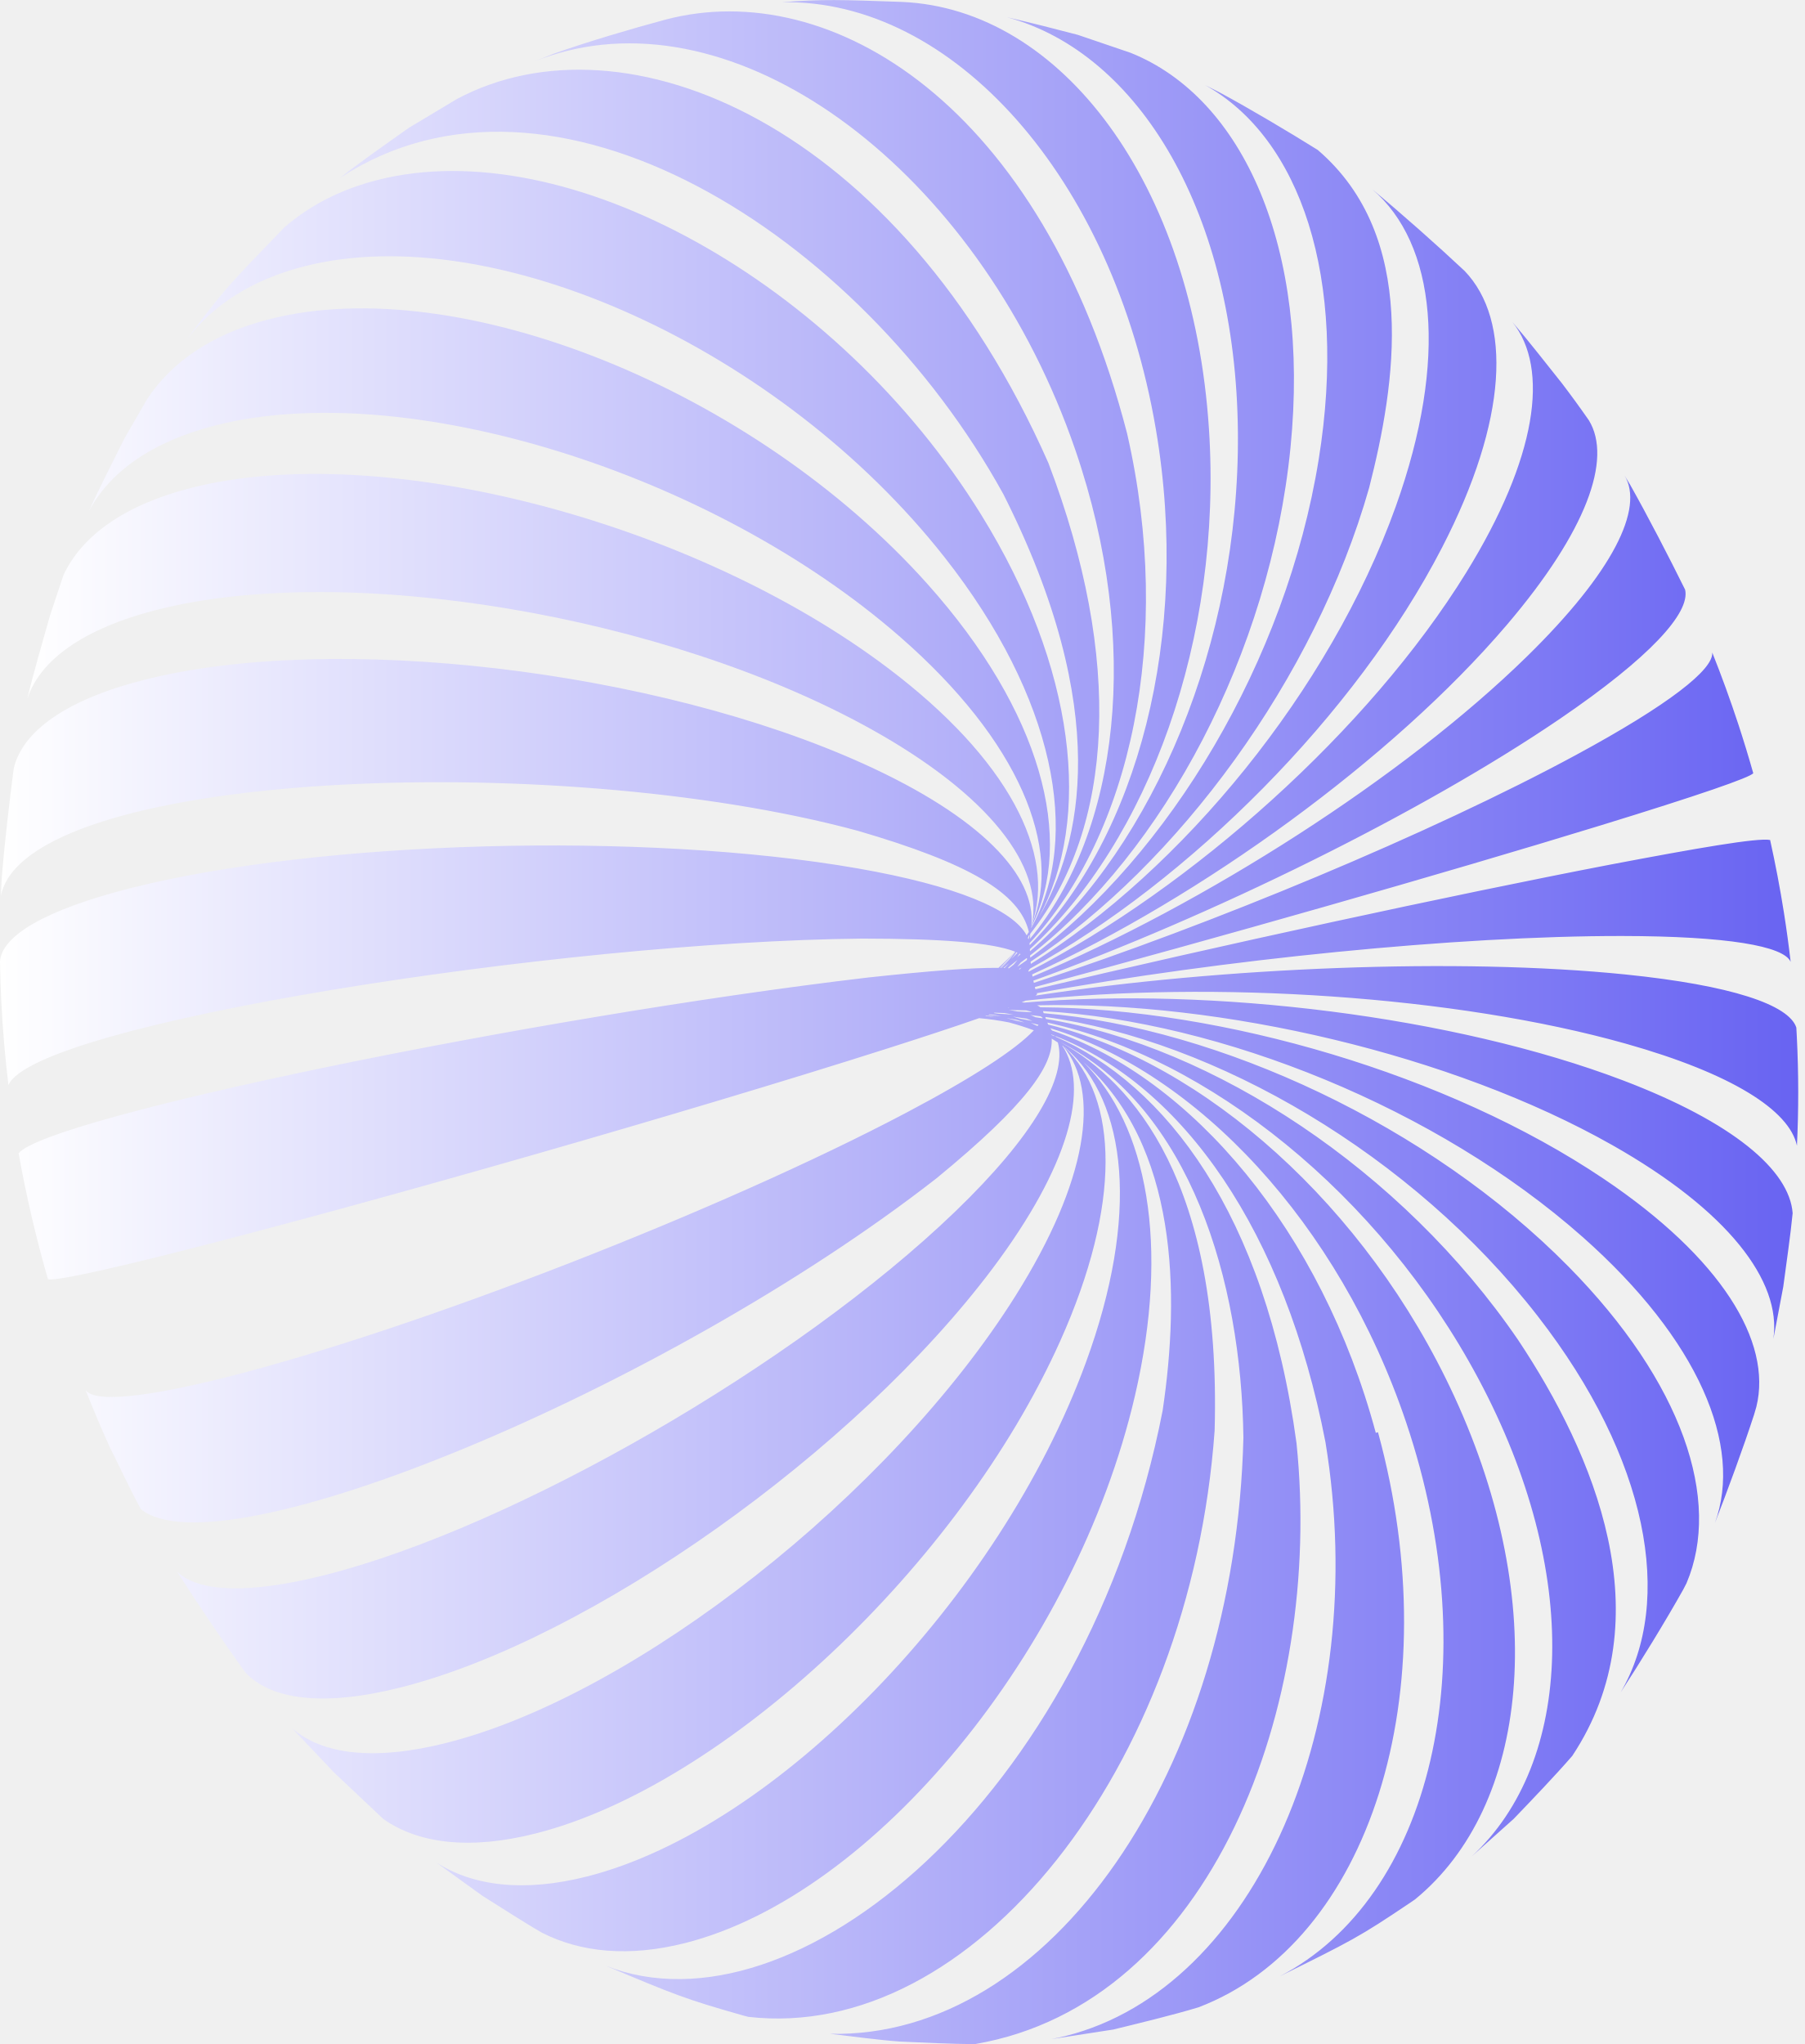
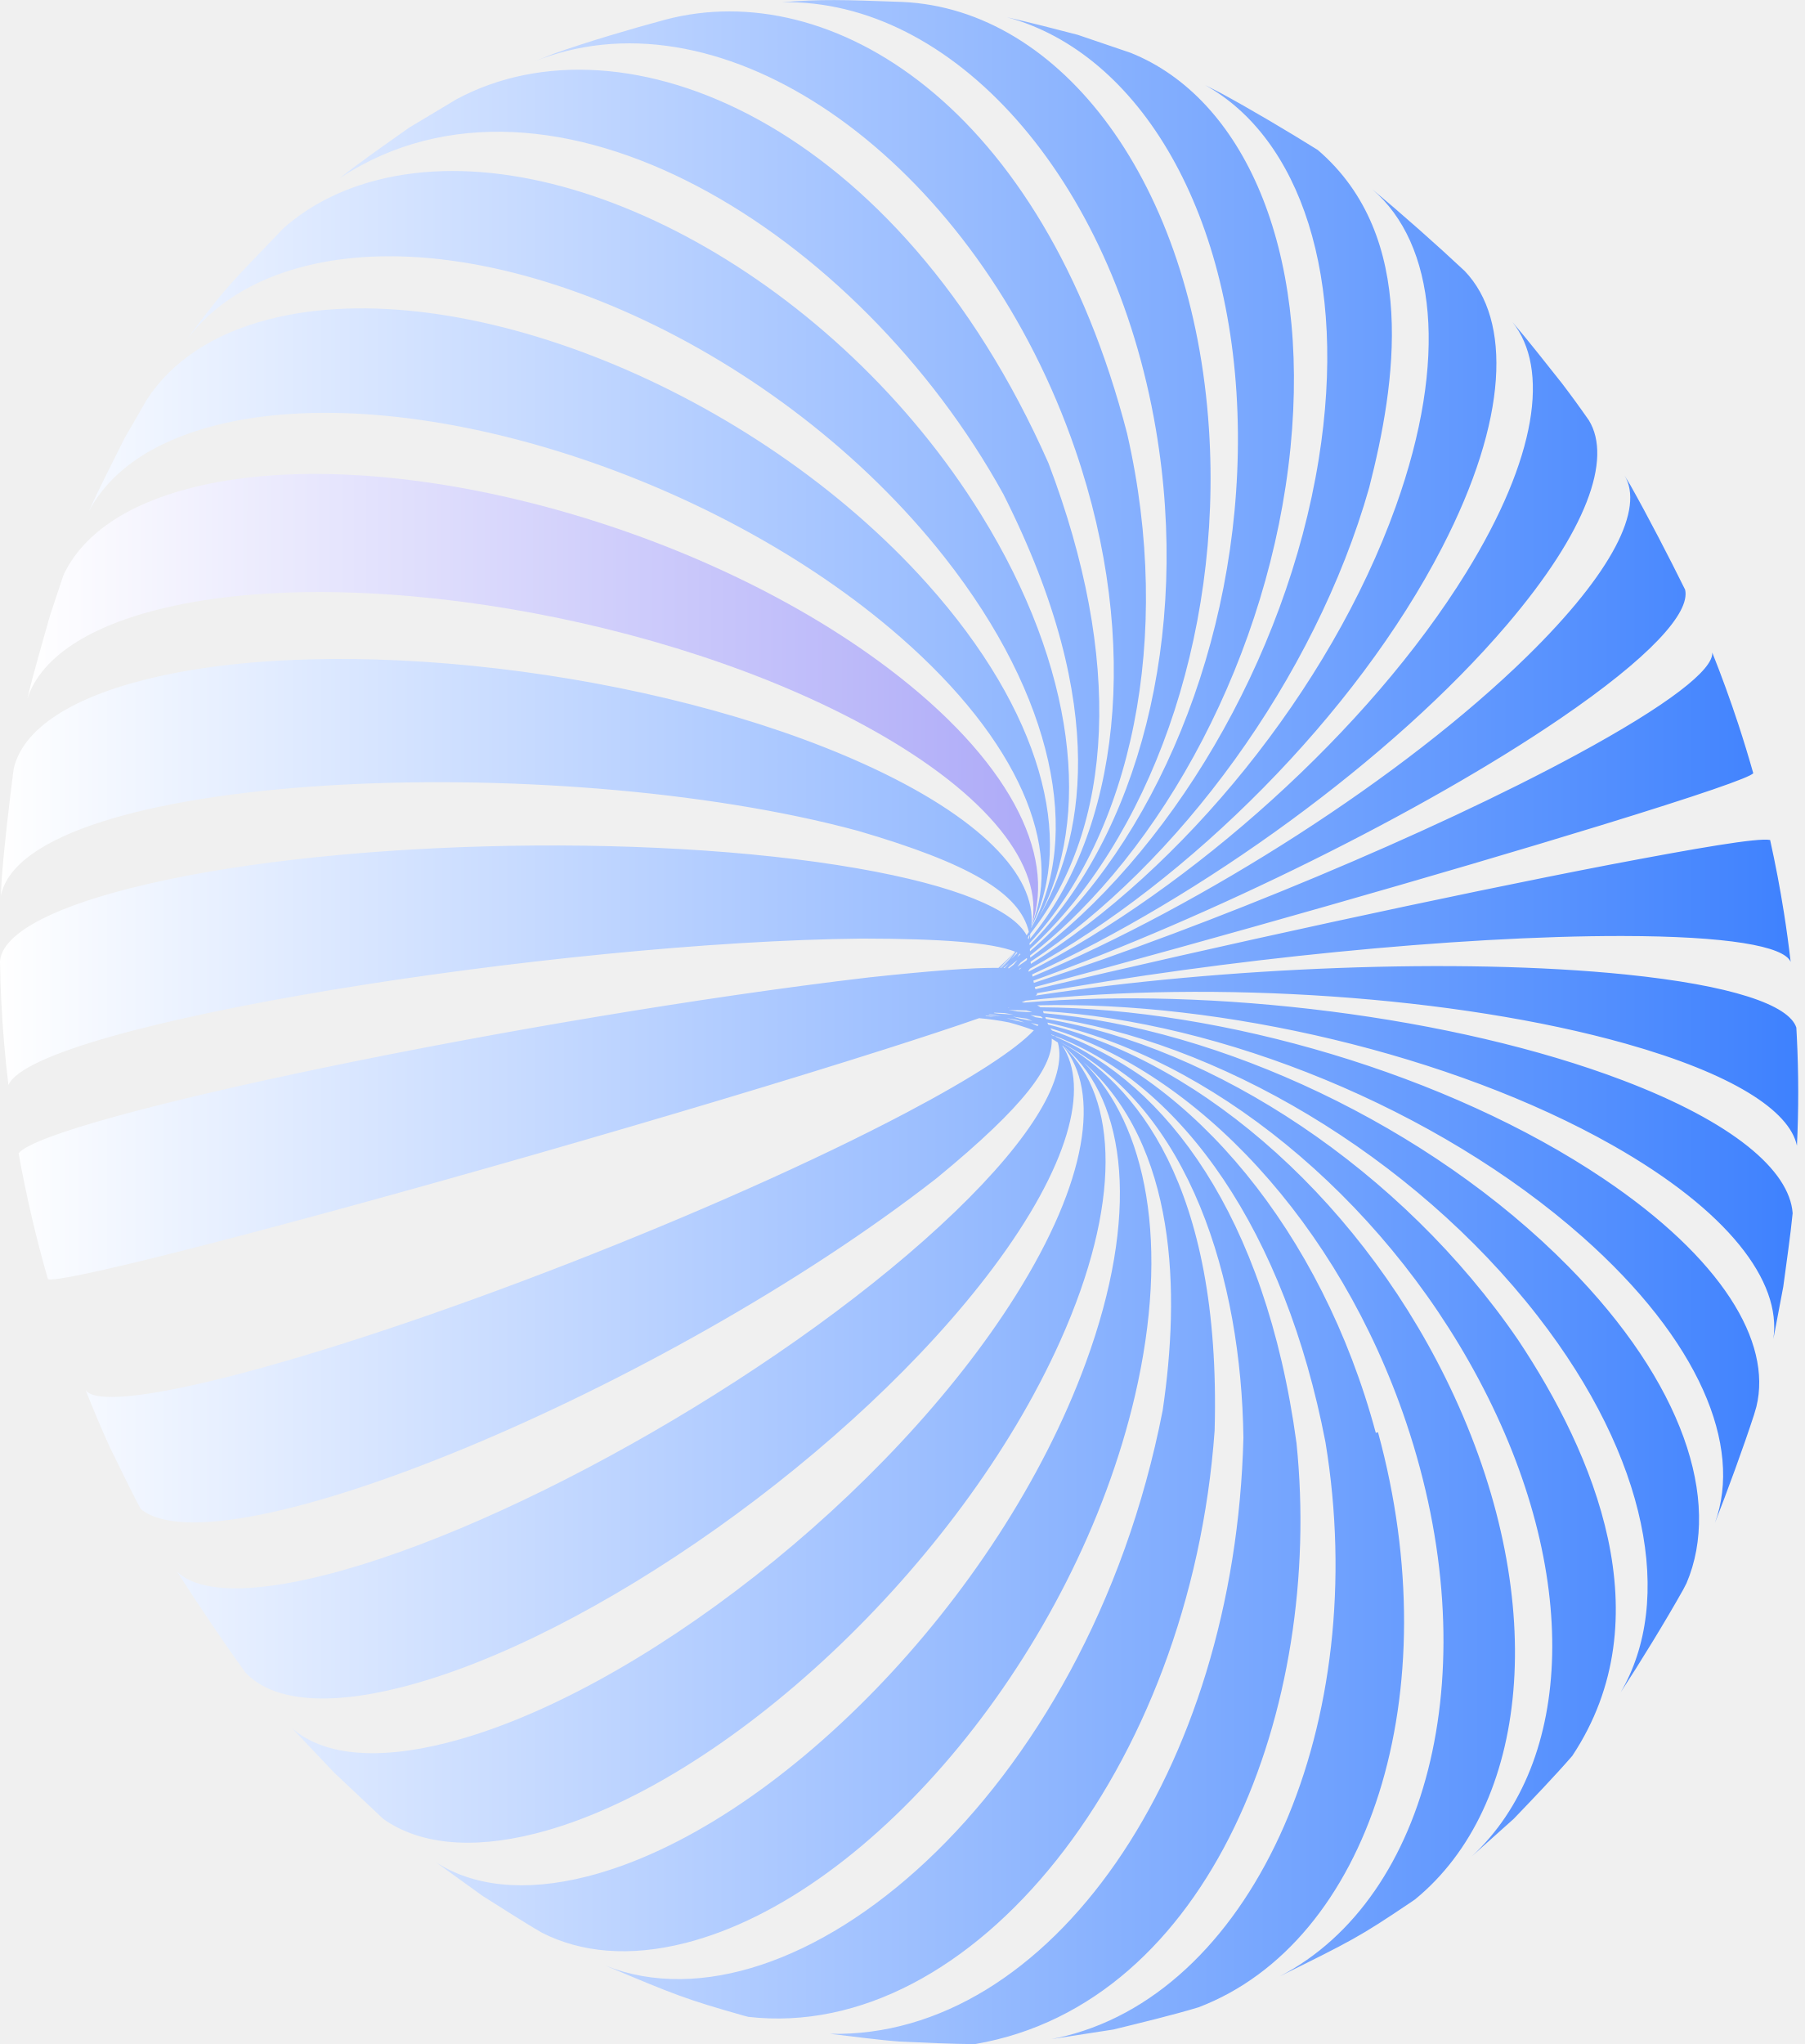
<svg xmlns="http://www.w3.org/2000/svg" width="211" height="239" viewBox="0 0 211 239" fill="none">
  <g clip-path="url(#clip0_124_2)">
    <path d="M103.859 78.127C80.997 60.865 44.528 51.422 22.404 57.035C14.58 59.022 9.597 62.625 7.435 67.216L5.86 71.923C5.031 74.851 3.9 78.745 3.192 81.706C4.661 77.201 9.709 73.495 18.403 71.289C40.527 65.674 77.892 71.925 101.858 85.251C115.704 92.95 122.049 101.325 120.671 108.109C123.55 99.836 117.912 88.74 103.859 78.127Z" fill="url(#paint0_linear_124_2)" />
    <path d="M100.342 97.15C113.319 100.941 119.256 104.415 120.311 108.938C120.231 109.084 120.148 109.228 120.065 109.371C118.465 106.368 111.817 103.55 100.283 101.537C75.446 97.202 37.378 98.24 15.253 103.854C5.196 106.405 0.165 109.464 0 112.447C0.024 113.992 0.075 115.546 0.152 117.11C0.313 120.339 0.59 123.591 0.985 126.868C4.121 119.688 65.599 110.076 100.843 109.747C110.24 109.756 115.955 110.223 118.673 111.259C118.605 111.343 118.536 111.424 118.467 111.505L118.69 111.266L118.726 111.28C118.234 111.853 117.901 112.238 117.623 112.543C117.446 112.718 117.237 112.92 116.971 113.172H116.92C117.404 112.695 117.925 112.142 118.465 111.507C117.92 112.079 117.354 112.633 116.767 113.17C113.708 113.14 108.844 113.509 101.522 114.297C62.274 118.921 5.637 130.635 2.177 134.85C3.065 139.813 4.21 144.726 5.608 149.57C6.26 149.818 11.587 148.717 21.645 146.165C43.77 140.548 80.409 130.041 103.479 122.692C108.022 121.245 111.697 120.031 114.505 119.051C115.682 119.153 116.853 119.321 118.012 119.553C119.005 119.818 119.968 120.124 120.9 120.474C118.824 122.684 113.864 125.948 105.997 130.1C84.317 141.541 48.805 155.367 26.68 160.982C16.624 163.533 11.065 163.943 10.027 162.569C10.912 164.815 11.842 167.016 12.819 169.171C13.907 171.352 15.296 174.291 16.451 176.436C25.681 184.127 77.854 162.457 109.501 137.79C120.13 129.073 123.147 124.566 122.992 121.442C123.234 121.591 123.475 121.743 123.71 121.897C124.811 125.915 120.896 132.82 111.688 141.683C93.152 159.523 60.187 178.538 38.056 184.153C29.005 186.449 23.171 186.148 20.705 183.767C22.99 187.316 26.111 192.005 28.596 195.416L28.725 195.59C31.76 198.787 37.923 199.581 46.96 197.282C69.085 191.667 100.054 169.713 116.131 148.247C124.995 136.404 127.481 127.193 124.218 122.244C124.255 122.271 124.294 122.295 124.33 122.322C128.742 127.686 127.187 138.104 118.778 151.488C104.173 174.757 74.393 198.164 52.265 203.779C43.756 205.941 37.629 205.152 34.127 202.049L39.085 207.276L44.822 212.683C48.928 215.587 54.967 216.331 62.664 214.378C84.788 208.762 112.239 182.983 123.988 156.797C131.147 140.835 130.811 128.41 124.453 122.41C124.512 122.451 124.572 122.491 124.628 122.538C131.864 128.864 133.253 142.209 126.986 159.319C116.899 186.89 90.786 213.794 68.661 219.41C61.324 221.273 55.34 220.557 50.996 217.762L56.437 221.685C58.52 222.982 61.261 224.774 63.389 225.993C67.962 228.318 73.625 228.846 80.137 227.193C102.262 221.579 125.806 192.931 132.724 163.206C136.826 145.579 134.16 131.539 126.698 124.19C137.734 133.98 137.999 151.253 135.967 164.918C127.126 210.264 92.773 238.524 70.851 229.852C78.854 233.217 80.085 233.735 86.966 235.684L87.503 235.825C113.734 238.836 139.221 206.799 142.044 167.265C142.844 138.351 132.585 126.613 124.009 121.851C139.234 129.687 145.165 149.758 145.41 168.095C144.446 207.115 122.754 238.388 97.07 237.809C99.49 238.09 102.711 238.53 105.14 238.71C107.818 238.817 111.387 239.024 114.067 239.001C141.589 234.261 154.779 199.564 151.621 168.756C147.981 141.891 136.228 126.798 123.464 121.227C123.453 121.2 123.439 121.173 123.425 121.146C138.436 126.998 150.266 144.106 155.005 168.629C160.391 201.35 146.823 232.426 124.699 238.041C124.119 238.188 123.538 238.316 122.957 238.427L130.184 237.31C133.191 236.576 137.206 235.607 140.167 234.707C160.12 227.089 169.495 197.965 161.15 167.467L160.892 167.542C154.547 143.942 139.395 126.084 123.037 120.497C122.969 120.405 122.898 120.315 122.822 120.228C139.929 125.425 156.573 142.969 164.44 166.312C174.002 194.684 167.321 221.916 149.664 231.083C158.085 226.92 158.965 226.485 164.879 222.505L165.485 222.09C178.801 211.188 181.281 187.61 170.088 163.309C159.773 140.911 140.784 124.284 122.588 119.799C122.553 119.722 122.516 119.645 122.477 119.569C141.189 123.624 161.353 139.574 172.904 161.237C185.004 183.912 184.031 206.043 172.117 217.059L177.027 212.666C179.114 210.49 181.899 207.59 183.87 205.309C194.598 189.127 186.363 169.953 177.562 156.717C163.946 136.773 141.856 122.362 122.321 119.144C122.316 119.13 122.311 119.117 122.307 119.103C122.284 119.034 122.262 118.974 122.24 118.91C142.165 121.625 165.197 135.056 179.822 153.882C192.77 170.541 195.81 187.161 189.528 197.884C191.833 194.348 194.78 189.548 196.843 185.866L197.229 185.118C201.349 175.431 196.799 161.661 183.421 148.095C167.156 131.601 142.592 120.228 122.056 118.469C122.038 118.428 122.021 118.386 122.003 118.341C121.997 118.302 121.987 118.264 121.975 118.226C142.787 119.436 168.06 129.568 185.079 144.637C198.685 156.681 203.836 169.054 200.552 178.072C202.016 174.314 203.877 169.267 205.122 165.432L205.396 164.496C207.278 156.86 201.277 147.074 187.54 137.834C169.332 125.583 142.91 117.908 121.665 117.779C121.547 117.685 121.417 117.607 121.279 117.548C142.739 117.025 169.774 123.267 188.551 133.896C202.039 141.531 208.382 149.797 207.385 156.561L208.543 150.453C208.884 147.879 209.389 144.445 209.64 141.857C209.271 136.799 202.585 131.186 189.798 126.326C170.024 118.807 141.678 115.372 119.825 117.226C119.713 117.216 119.596 117.208 119.477 117.201C119.643 117.132 119.801 117.066 119.945 117.003C141.829 114.606 170.242 116.429 190.133 122.036C202.529 125.53 209.268 129.831 210.142 133.96C210.346 129.781 210.343 125.526 210.128 121.216C210.112 120.861 210.093 120.506 210.071 120.151C209.205 117.485 202.476 115.205 190.091 113.943C170.566 111.956 142.814 113.094 121.1 116.414C121.298 116.276 121.339 116.183 121.218 116.138C142.859 112.212 170.392 109.42 189.701 109.444C201.979 109.462 208.61 110.616 209.407 112.467C209.187 110.555 208.924 108.637 208.621 106.713C208.173 103.888 207.635 101.056 207.006 98.217C205.535 97.937 198.463 99.167 188.296 101.099C169.579 104.703 142.541 110.587 121.087 115.668C121.064 115.579 121.042 115.492 121.02 115.411C142.315 109.699 168.926 102.12 187.141 96.526C198.711 92.974 204.702 90.896 205.034 90.407C204.494 88.499 203.913 86.593 203.289 84.689C202.345 81.824 201.327 79.025 200.237 76.292C200.413 78.277 195.123 82.422 184.33 88.263C167.349 97.444 141.802 108.073 120.904 114.924C120.884 114.835 120.864 114.748 120.846 114.667C141.48 107.225 166.317 95.032 182.482 84.009C192.875 76.921 197.694 71.674 197.065 68.948C195.23 65.233 192.688 60.323 190.657 56.719C190.43 56.339 190.203 55.962 189.974 55.586C192.303 59.432 188.63 66.902 178.586 76.743C164.144 90.891 140.817 105.736 120.752 114.192L120.737 114.112C120.728 114.059 120.716 113.996 120.705 113.934C140.431 104.936 162.829 88.769 176.217 73.063C185.546 62.121 188.575 53.664 185.811 49.147C184.787 47.674 183.74 46.236 182.67 44.832C180.943 42.665 178.672 39.75 176.865 37.651C181.241 43.094 179.735 53.56 171.45 66.972C160.099 85.348 139.397 103.788 120.32 113.601L120.242 113.574C120.314 113.478 120.378 113.377 120.436 113.273C139.041 103.009 158.565 83.564 168.653 63.998C176.342 49.09 176.818 37.47 171.288 31.688C168.132 28.727 163.822 24.9 160.488 22.146C167.892 28.465 169.419 41.941 163.222 59.234C155.54 80.674 138.237 101.696 120.551 112.708L120.524 112.45C137.702 101.09 153.784 79.332 160.117 57.021C163.207 44.931 165.931 27.685 154.104 17.533C150.725 15.425 146.159 12.708 142.648 10.817L140.948 9.96C152.046 16.139 157.644 32.443 154.216 53.71C150.421 77.267 136.657 100.066 120.481 111.978C120.481 111.89 120.468 111.803 120.464 111.72C136.058 99.563 148.527 76.361 150.916 52.336C153.233 29.019 145.409 11.46 132.221 6.176L126.042 4.073C123.596 3.429 120.523 2.645 117.753 2.013C133.302 6.212 144.558 25.113 144.766 50.622C144.967 75.133 134.912 98.732 120.45 111.237C120.45 111.153 120.442 111.066 120.441 110.98C134.253 98.345 142.983 74.712 141.38 50.152C139.507 21.466 124.157 1.041 105.492 0.225C98.498 -0.026 96.073 -0.113 91.433 0.262C111.334 -0.143 130.143 20.634 135.171 50.181C139.298 74.429 132.983 97.772 120.423 110.511C120.415 110.438 120.408 110.363 120.394 110.29C132.253 97.574 137.274 74.567 131.81 50.698C121.872 12.23 97.149 -2.776 77.861 2.284C73.897 3.349 68.639 4.899 64.77 6.274L62.557 7.166C63.742 6.691 64.957 6.295 66.195 5.981C88.319 0.367 114.983 21.241 125.752 52.606C133.534 75.275 130.882 97.218 120.461 109.761C120.461 109.703 120.461 109.645 120.47 109.588C120.478 109.46 120.478 109.331 120.47 109.202C130.358 96.658 131.303 76.982 122.608 54.147C105.028 14.399 73.008 1.111 53.422 11.584L47.839 14.931C45.405 16.659 42.129 18.929 39.791 20.787C64.543 4.589 100.523 27.279 117.333 57.772C130.121 83.087 126.473 98.783 121.452 107.316C127.76 95.746 125.829 78.081 114.723 60.153C97.879 32.931 66.284 15.424 44.154 21.044C39.809 22.148 36.152 24.059 33.212 26.627C26.709 33.365 26.454 33.627 23.026 38.098L21.779 39.785C24.833 35.712 29.467 32.689 35.636 31.129C57.761 25.515 91.267 40.758 110.475 65.177C123.331 81.526 126.52 97.832 120.59 108.516C120.59 108.492 120.596 108.467 120.599 108.444C120.602 108.421 120.612 108.389 120.618 108.36C125.749 98.213 121.797 83.185 108.443 68.264C88.113 45.55 53.697 31.689 31.572 37.304C24.869 39.004 20.062 42.298 17.186 46.701L14.575 51.221C13.297 53.785 11.55 57.186 10.382 59.803C12.815 55.182 17.766 51.626 25.235 49.731C47.361 44.116 83.195 55.197 105.274 74.481C119.198 86.641 124.326 99.16 120.666 108.158C120.666 108.147 120.666 108.136 120.666 108.126C120.653 108.165 120.639 108.205 120.625 108.243C120.625 108.243 120.625 108.256 120.616 108.264C121.201 102.384 114.614 95.494 101.095 89.359C76.71 78.288 39.006 73.873 16.882 79.488C7.653 81.83 2.593 85.547 1.599 89.889C1.106 93.692 0.513 98.772 0.21 102.597C0.168 103.316 0.131 104.036 0.099 104.76C2.949 90.188 64.701 87.5 100.342 97.15ZM123.27 121.085L123.371 121.186C123.242 121.128 123.104 121.07 122.97 121.014L122.944 120.996C122.944 120.983 122.944 120.971 122.944 120.958C123.053 120.999 123.159 121.043 123.27 121.085ZM119.241 111.512L119.343 111.564C119.214 111.683 119.085 111.797 118.956 111.915C119.062 111.781 119.151 111.647 119.241 111.512ZM117.997 113.215L117.869 113.208C117.942 113.132 118.013 113.056 118.084 112.979C118.39 112.738 118.693 112.49 118.994 112.239C118.852 112.427 118.699 112.612 118.538 112.798C118.358 112.937 118.179 113.078 117.997 113.215ZM118.094 117.836L117.855 117.844L117.911 117.823L118.094 117.836ZM117.476 113.192H117.355C117.579 113.002 117.799 112.805 118.019 112.612C117.845 112.807 117.664 113 117.476 113.192ZM118.98 111.389L118.913 111.483C118.695 111.71 118.476 111.931 118.254 112.15C118.471 111.893 118.68 111.618 118.878 111.346L118.98 111.389ZM118.2 111.939C118.044 112.115 117.883 112.287 117.685 112.49C117.942 112.22 118.194 111.943 118.439 111.661C118.39 111.721 118.341 111.779 118.292 111.836C118.366 111.75 118.44 111.665 118.511 111.579C118.582 111.492 118.676 111.391 118.756 111.295H118.77C118.262 111.957 117.712 112.584 117.122 113.174H117.051C117.452 112.781 117.834 112.368 118.2 111.942V111.939ZM116.311 118.409C116.696 118.419 117.082 118.434 117.47 118.453C117.824 118.508 118.167 118.574 118.499 118.648C117.923 118.597 117.35 118.558 116.78 118.527C116.585 118.499 116.393 118.475 116.194 118.453L116.311 118.409ZM120.06 119.104C120.293 119.189 120.517 119.282 120.735 119.379C120.244 119.28 119.753 119.189 119.263 119.108C118.998 119.02 118.731 118.943 118.463 118.872C118.994 118.941 119.525 119.02 120.06 119.107V119.104ZM115.272 118.8L115.23 118.794L115.328 118.76C115.729 118.809 116.124 118.871 116.516 118.942C116.101 118.888 115.687 118.841 115.272 118.803V118.8ZM115.68 118.686L115.573 118.673L115.72 118.621C115.806 118.621 115.894 118.629 115.978 118.635C116.355 118.684 116.725 118.741 117.087 118.809C116.616 118.76 116.149 118.722 115.68 118.688V118.686ZM118.717 119.315C118.379 119.215 118.036 119.124 117.687 119.042C118.09 119.105 118.494 119.171 118.899 119.251C119.208 119.344 119.512 119.446 119.81 119.557C119.442 119.472 119.08 119.392 118.717 119.318V119.315ZM121.343 119.959L121.214 119.921C120.994 119.807 120.773 119.703 120.549 119.602C120.846 119.673 121.144 119.746 121.441 119.825C121.41 119.879 121.379 119.923 121.343 119.968V119.959ZM121.669 118.823C121.755 118.879 121.84 118.937 121.926 118.997C121.918 119.019 121.909 119.041 121.9 119.063C121.634 119.022 121.368 118.98 121.101 118.943C120.909 118.851 120.707 118.765 120.495 118.686C120.881 118.736 121.274 118.782 121.669 118.832V118.823ZM119.988 118.131C120.236 118.194 120.48 118.27 120.72 118.359C120.141 118.321 119.561 118.289 118.992 118.267C118.659 118.199 118.309 118.143 117.942 118.097C118.617 118.104 119.299 118.118 119.988 118.14V118.131ZM119.159 113.316L119.457 113.128C119.398 113.197 119.336 113.266 119.272 113.334L119.159 113.316ZM120.044 112.287C119.687 112.544 119.33 112.796 118.972 113.042C119.115 112.876 119.242 112.713 119.358 112.552C119.589 112.382 119.818 112.208 120.047 112.037L120.133 112.119C120.105 112.178 120.075 112.235 120.044 112.292V112.287ZM120.405 109.419C120.366 109.56 120.324 109.702 120.276 109.843C120.254 109.783 120.233 109.722 120.208 109.663C120.242 109.576 120.276 109.487 120.308 109.406L120.384 109.309C120.39 109.346 120.398 109.385 120.405 109.424V109.419ZM120.321 108.978L120.169 109.236C120.218 109.139 120.266 109.041 120.312 108.945C120.315 108.958 120.317 108.971 120.321 108.983V108.978Z" fill="url(#paint1_linear_124_2)" />
  </g>
  <defs>
    <linearGradient id="paint0_linear_124_2" x1="121.402" y1="81.765" x2="3.192" y2="81.765" gradientUnits="userSpaceOnUse">
      <stop offset="0" stop-color="#ADAAF8" />
      <stop offset="1" stop-color="white" />
    </linearGradient>
    <linearGradient id="paint1_linear_124_2" x1="210.302" y1="119.499" x2="0" y2="119.499" gradientUnits="userSpaceOnUse">
-       <stop stop-color="#6863F2" />
+       <stop stop-color="#3E81FE" />
      <stop offset="1" stop-color="white" />
    </linearGradient>
    <clipPath id="clip0_124_2">
      <rect width="210.301" height="239" fill="white" transform="matrix(-1 0 0 -1 210.302 239)" />
    </clipPath>
  </defs>
</svg>
